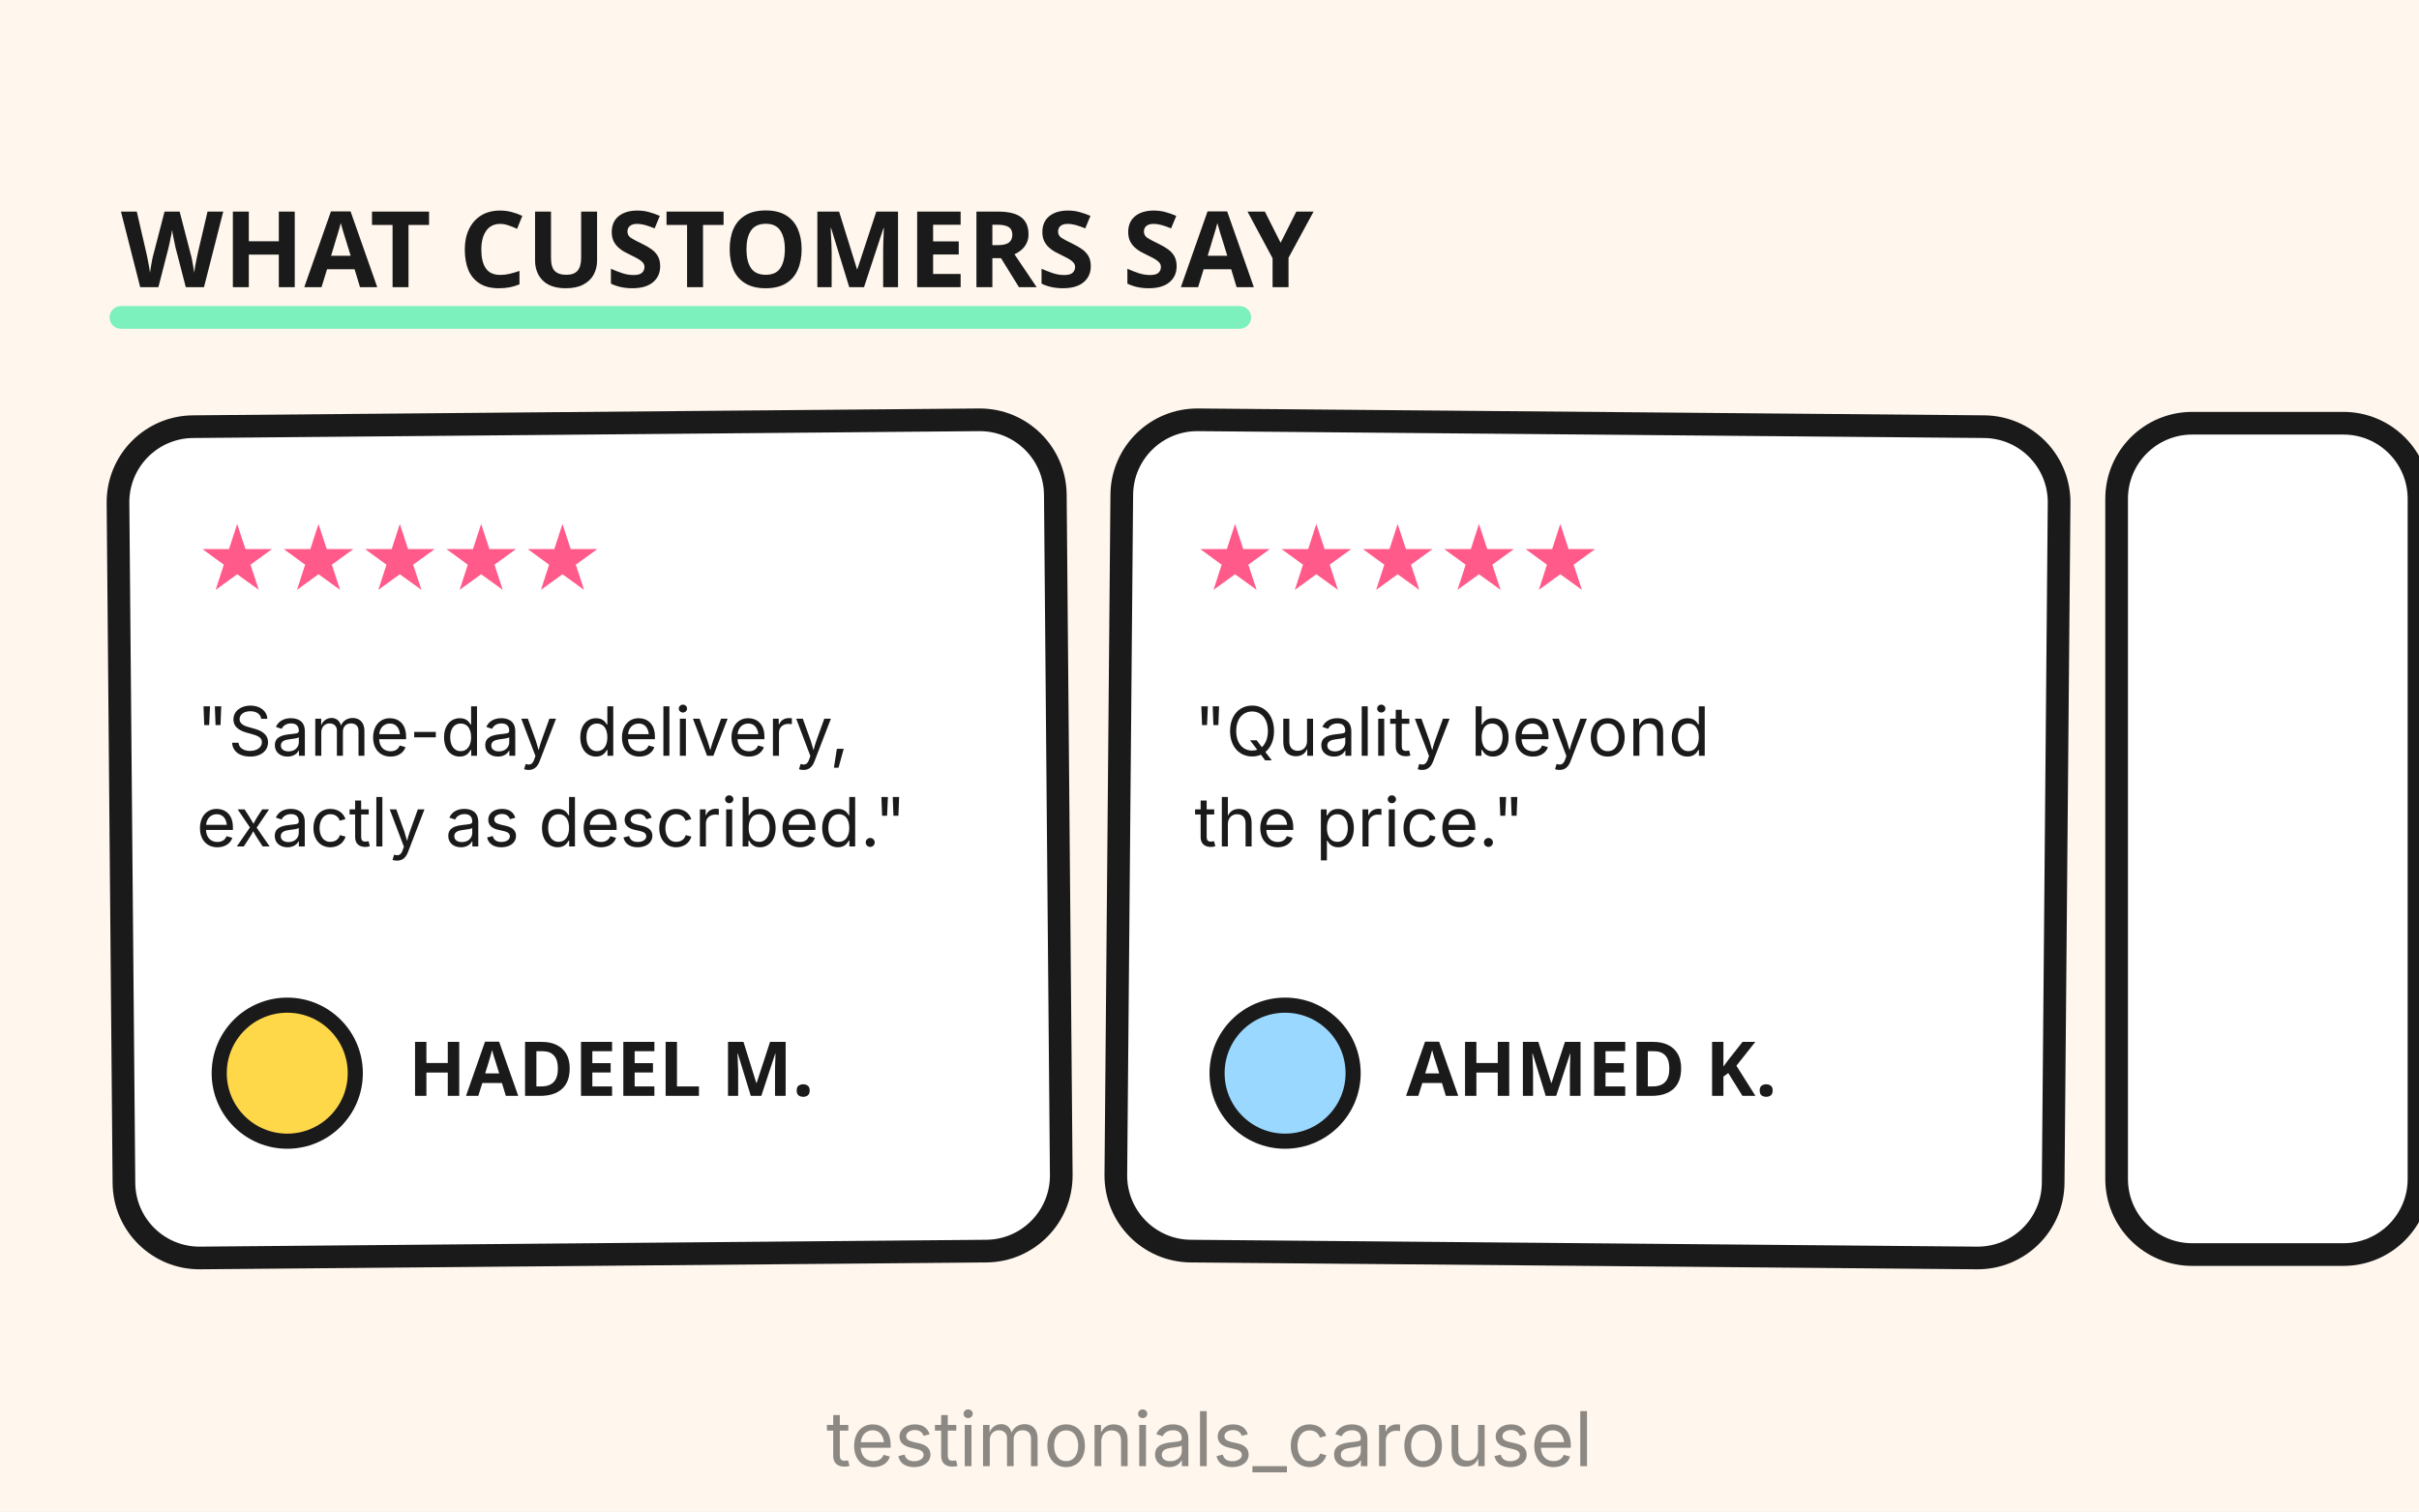
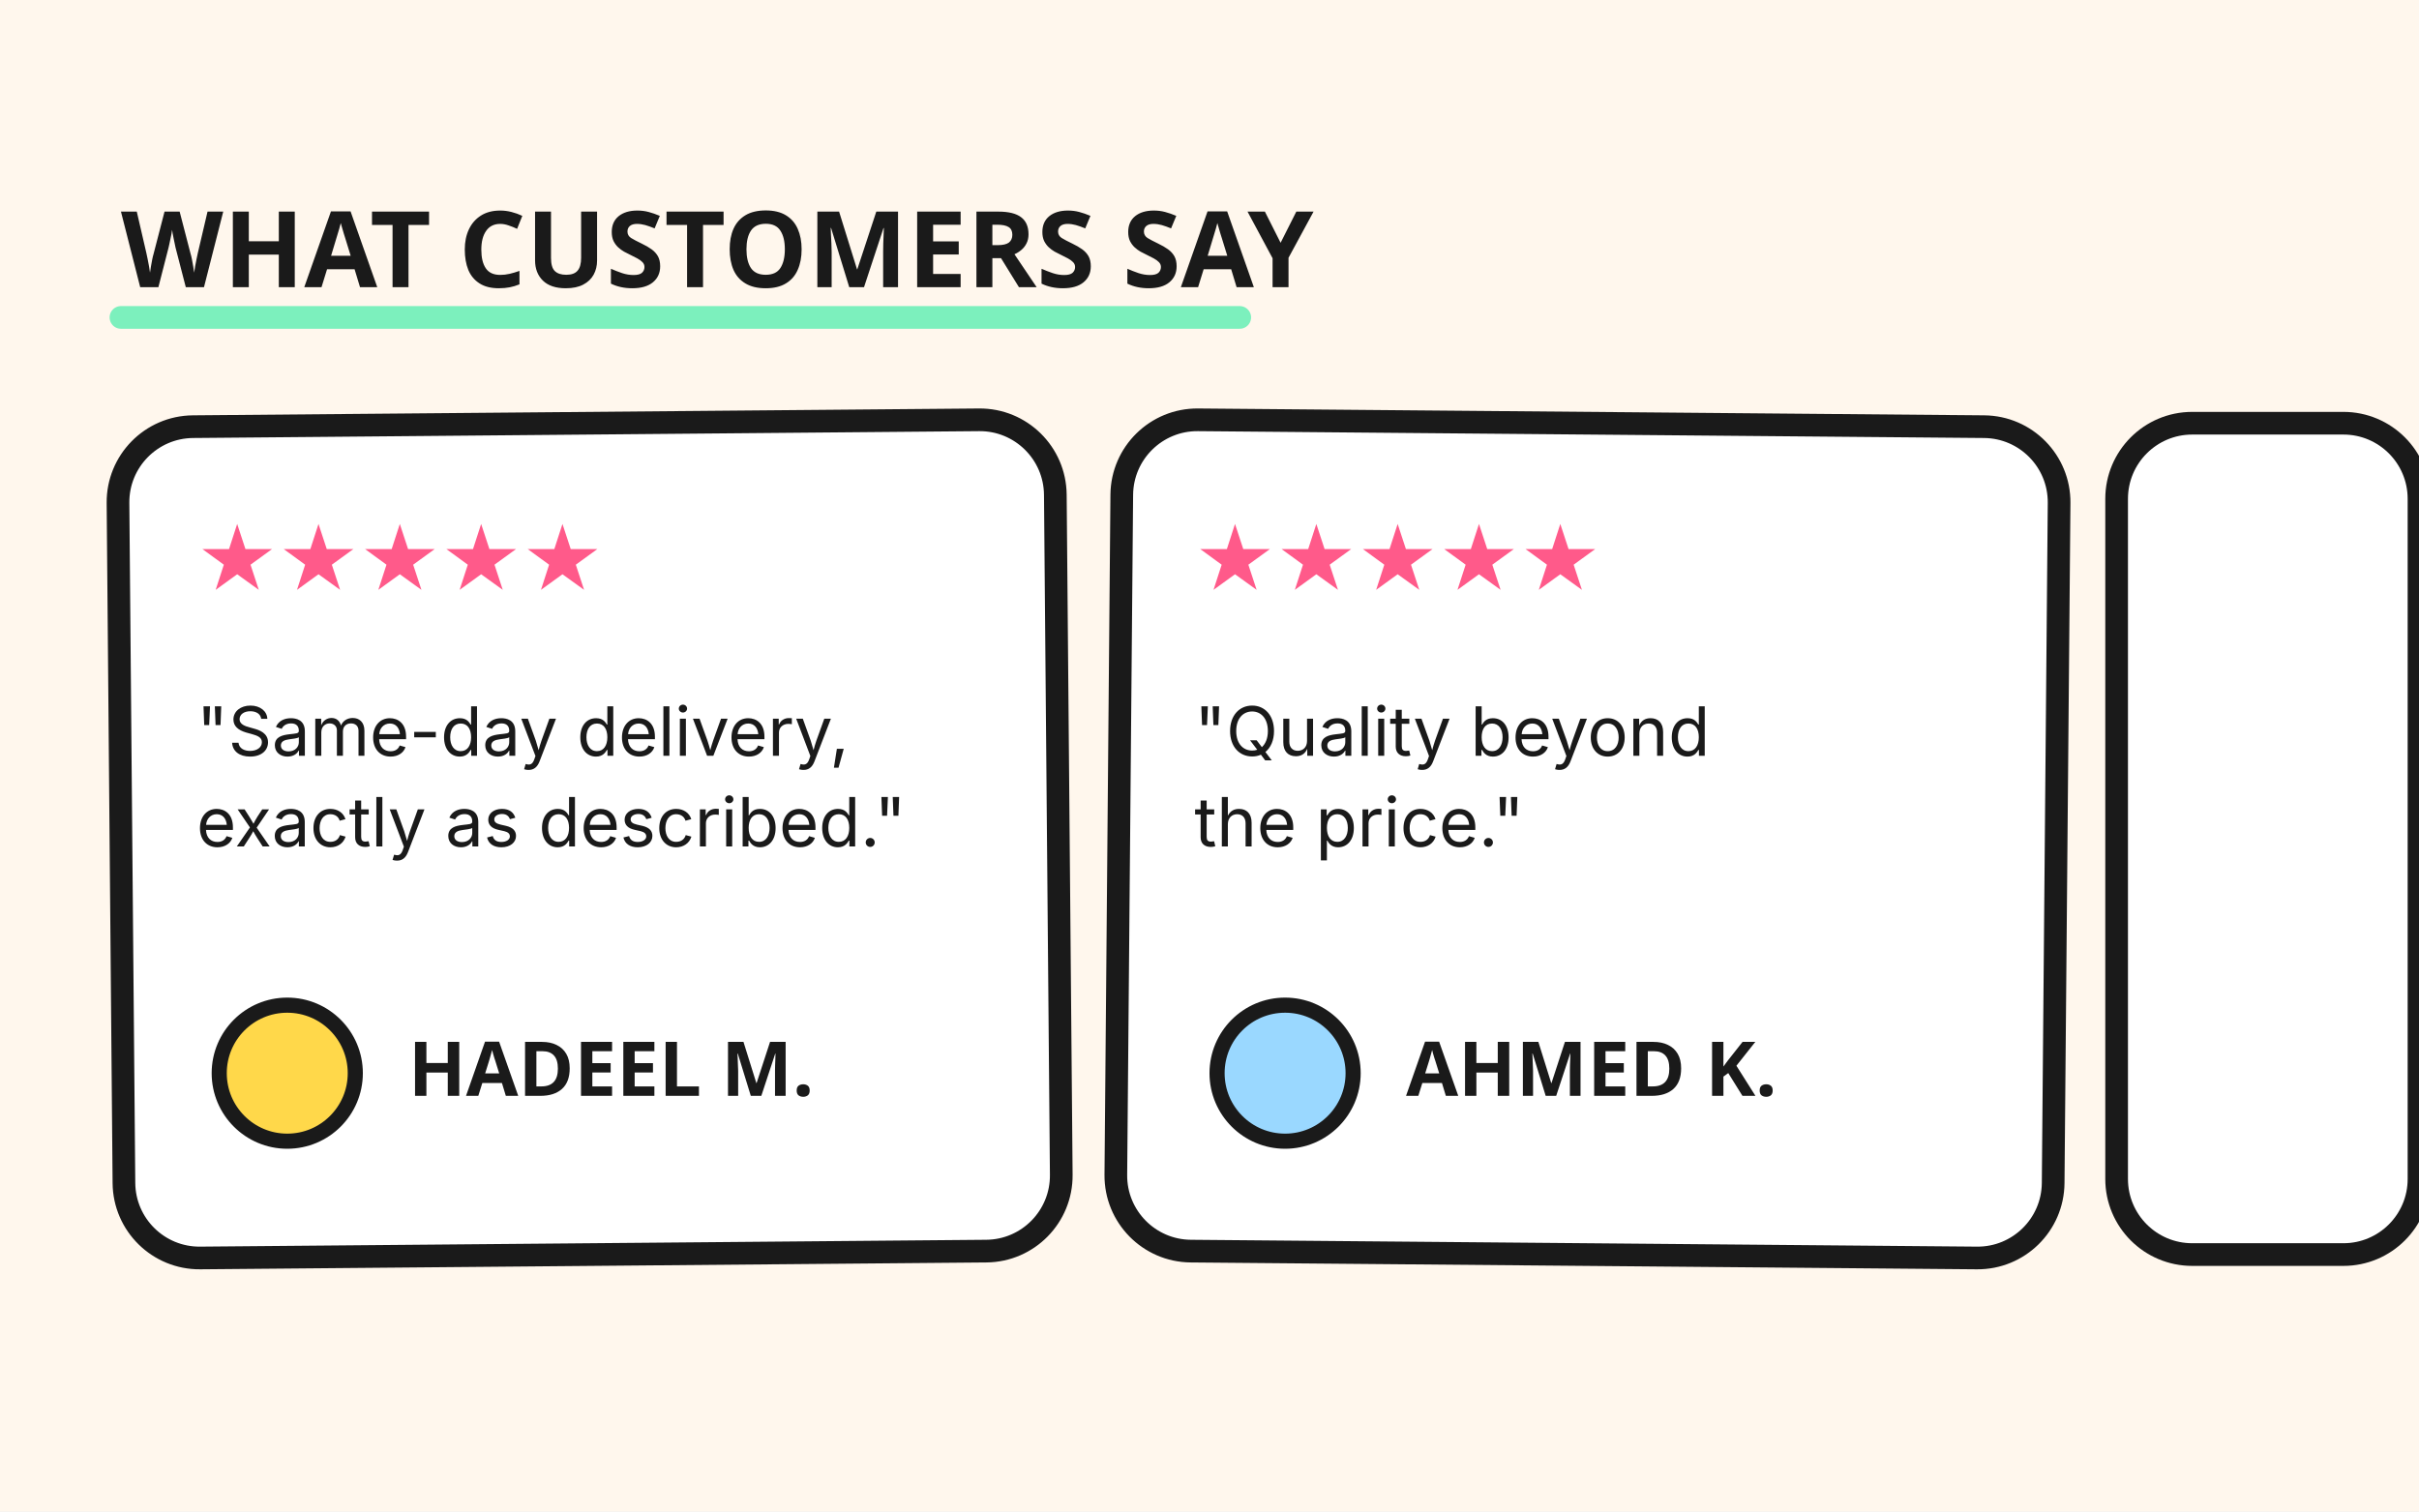
<svg xmlns="http://www.w3.org/2000/svg" viewBox="0 0 320 200" width="320" height="200">
  <rect width="320" height="200" fill="#fff7ed" />
  <g transform="translate(16 24)">
    <text x="0" y="14" font-family="Impact, sans-serif" font-weight="900" font-size="14" fill="#1a1a1a">WHAT CUSTOMERS SAY</text>
    <line x1="0" y1="18" x2="148" y2="18" stroke="#7cf0bd" stroke-width="3" stroke-linecap="round" />
    <g transform="translate(0 32)">
      <rect width="124" height="110" rx="10" fill="#fff" stroke="#1a1a1a" stroke-width="3" transform="rotate(-0.5 62 55)" />
      <text x="10" y="22" font-family="Impact, sans-serif" font-weight="900" font-size="12" fill="#ff5a8a">★★★★★</text>
      <text x="10" y="44" font-family="Inter, sans-serif" font-size="9" fill="#1a1a1a">"Same-day delivery,</text>
      <text x="10" y="56" font-family="Inter, sans-serif" font-size="9" fill="#1a1a1a">exactly as described."</text>
      <circle cx="22" cy="86" r="9" fill="#ffd84a" stroke="#1a1a1a" stroke-width="2" />
      <text x="38" y="89" font-family="Impact, sans-serif" font-weight="900" font-size="10" fill="#1a1a1a">HADEEL M.</text>
    </g>
    <g transform="translate(132 32)">
      <rect width="124" height="110" rx="10" fill="#fff" stroke="#1a1a1a" stroke-width="3" transform="rotate(0.5 62 55)" />
      <text x="10" y="22" font-family="Impact, sans-serif" font-weight="900" font-size="12" fill="#ff5a8a">★★★★★</text>
      <text x="10" y="44" font-family="Inter, sans-serif" font-size="9" fill="#1a1a1a">"Quality beyond</text>
      <text x="10" y="56" font-family="Inter, sans-serif" font-size="9" fill="#1a1a1a">the price."</text>
      <circle cx="22" cy="86" r="9" fill="#9ad8ff" stroke="#1a1a1a" stroke-width="2" />
      <text x="38" y="89" font-family="Impact, sans-serif" font-weight="900" font-size="10" fill="#1a1a1a">AHMED K.</text>
    </g>
    <g transform="translate(264 32)">
      <rect width="40" height="110" rx="10" fill="#fff" stroke="#1a1a1a" stroke-width="3" />
    </g>
  </g>
-   <text x="160" y="194" text-anchor="middle" font-family="Inter, sans-serif" font-size="10" fill="#1a1a1a" opacity="0.5">testimonials_carousel</text>
</svg>
